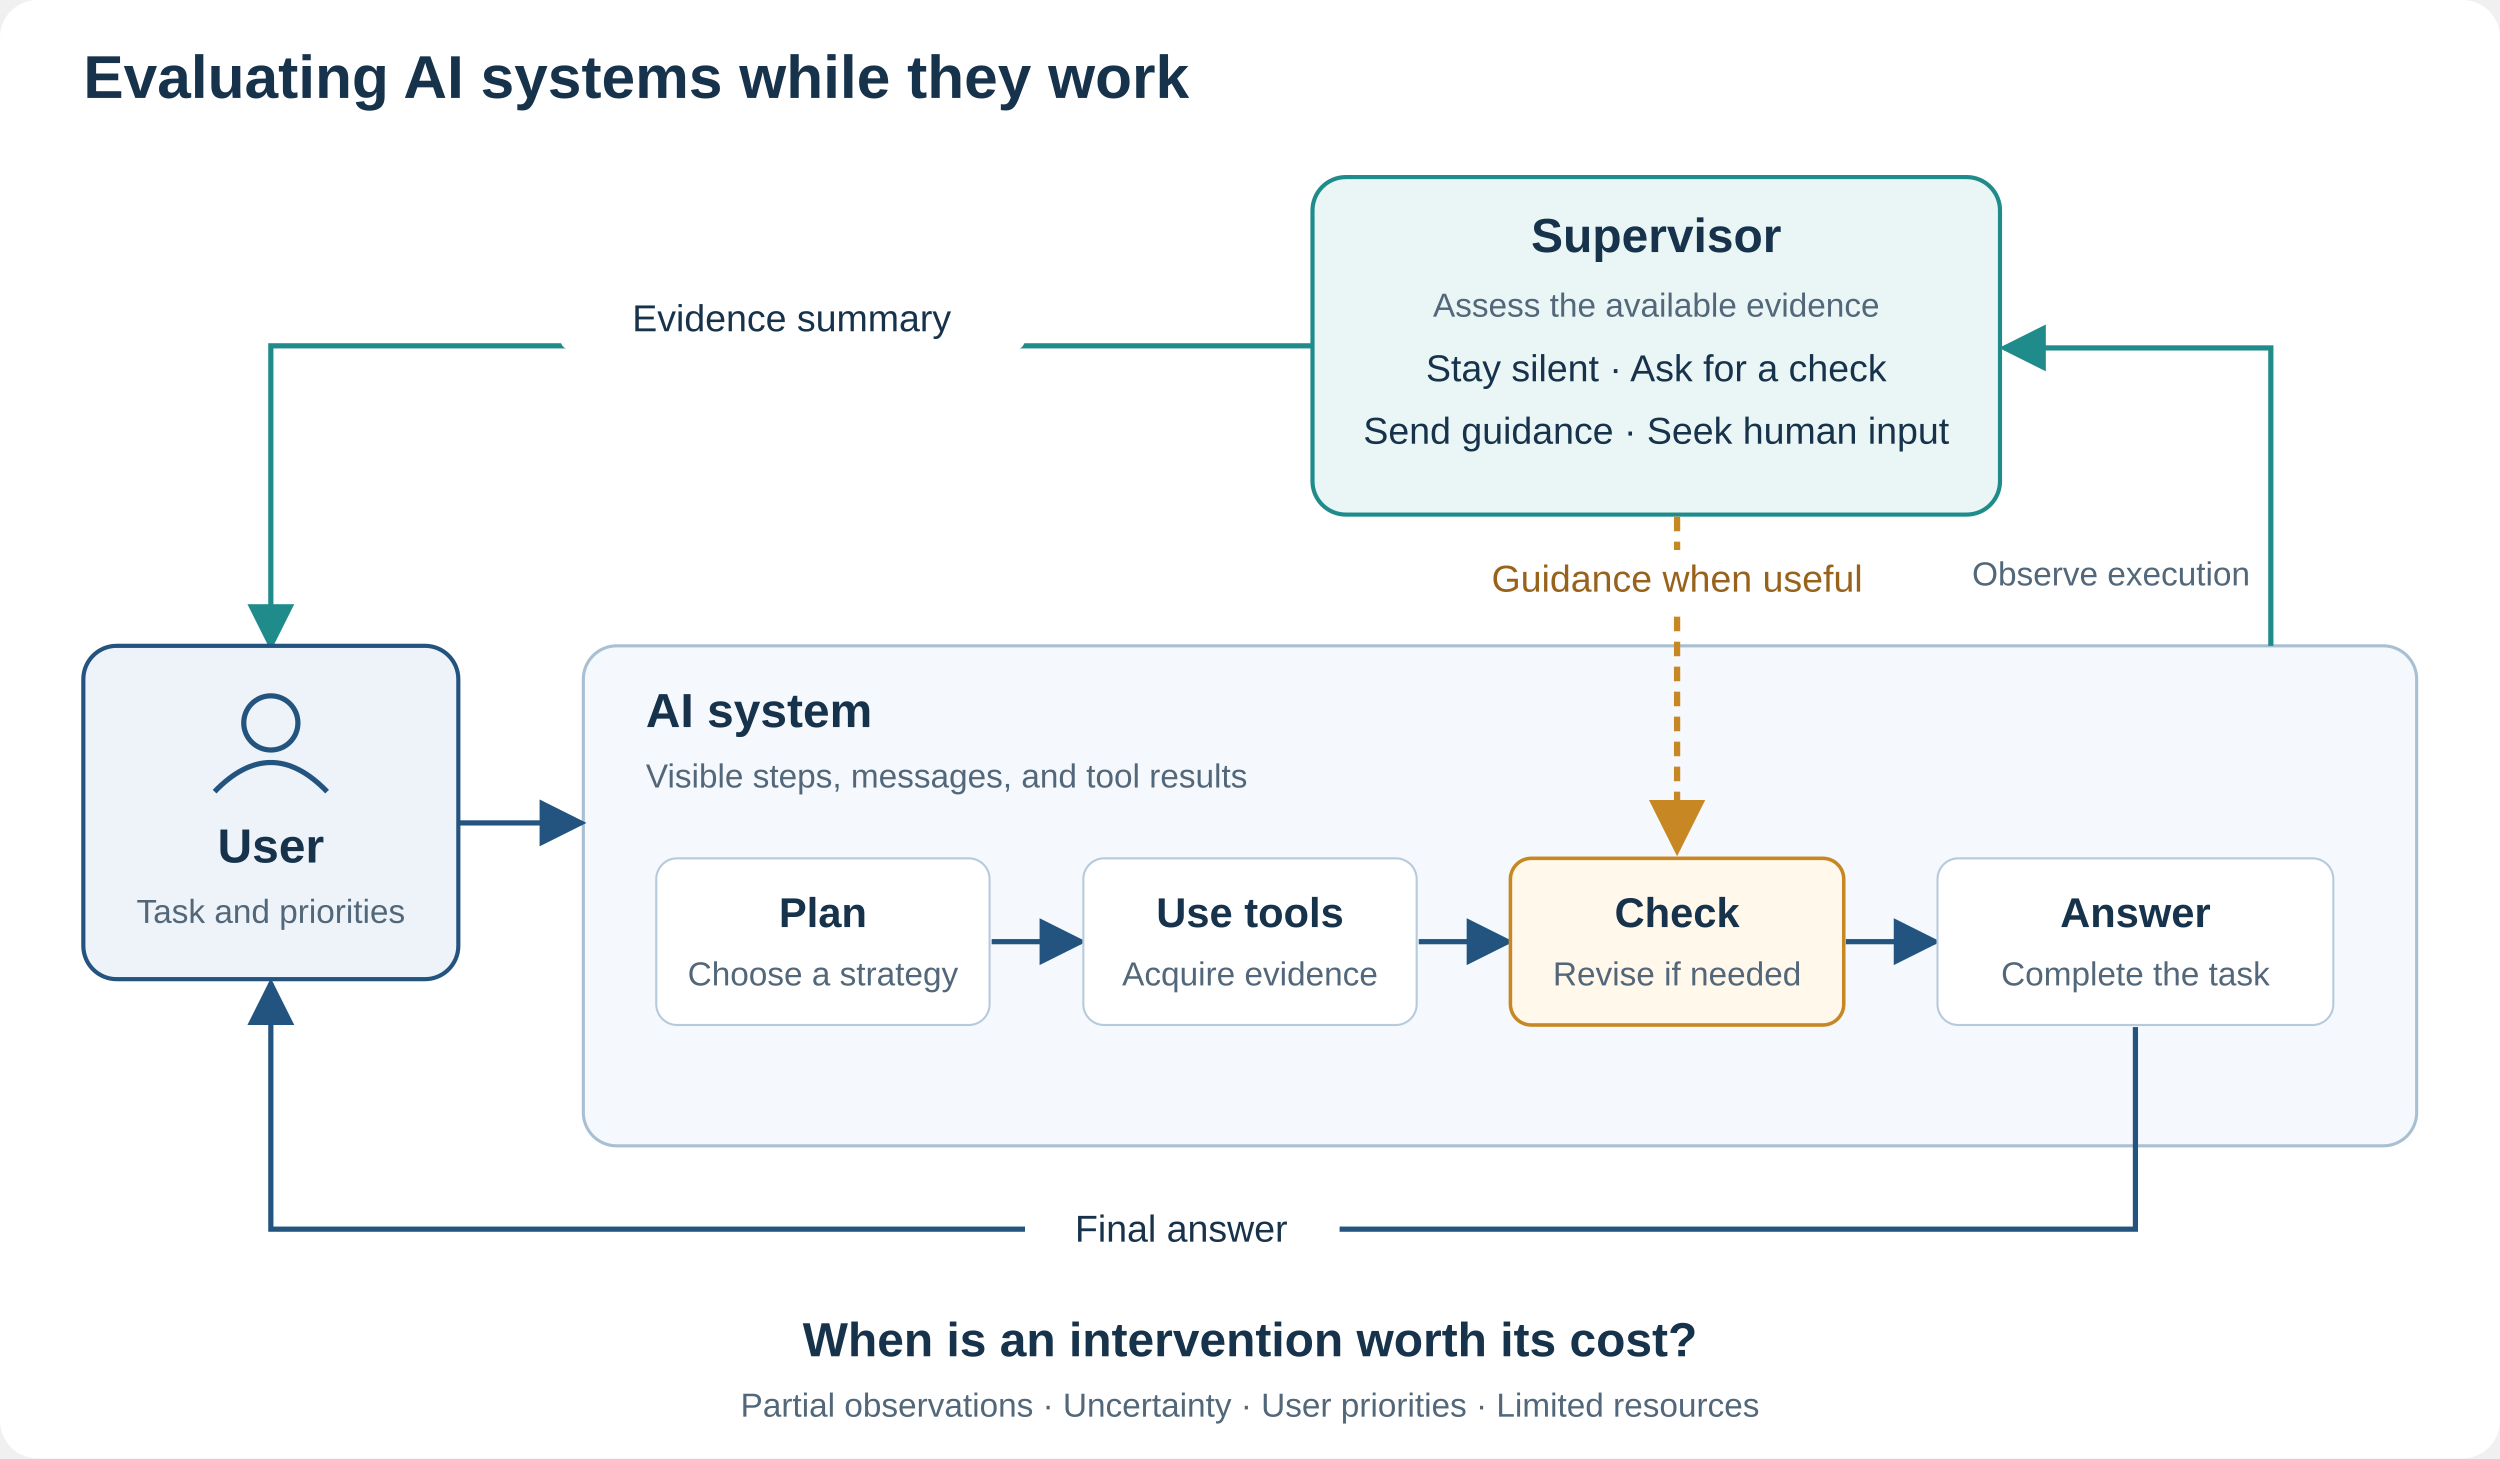
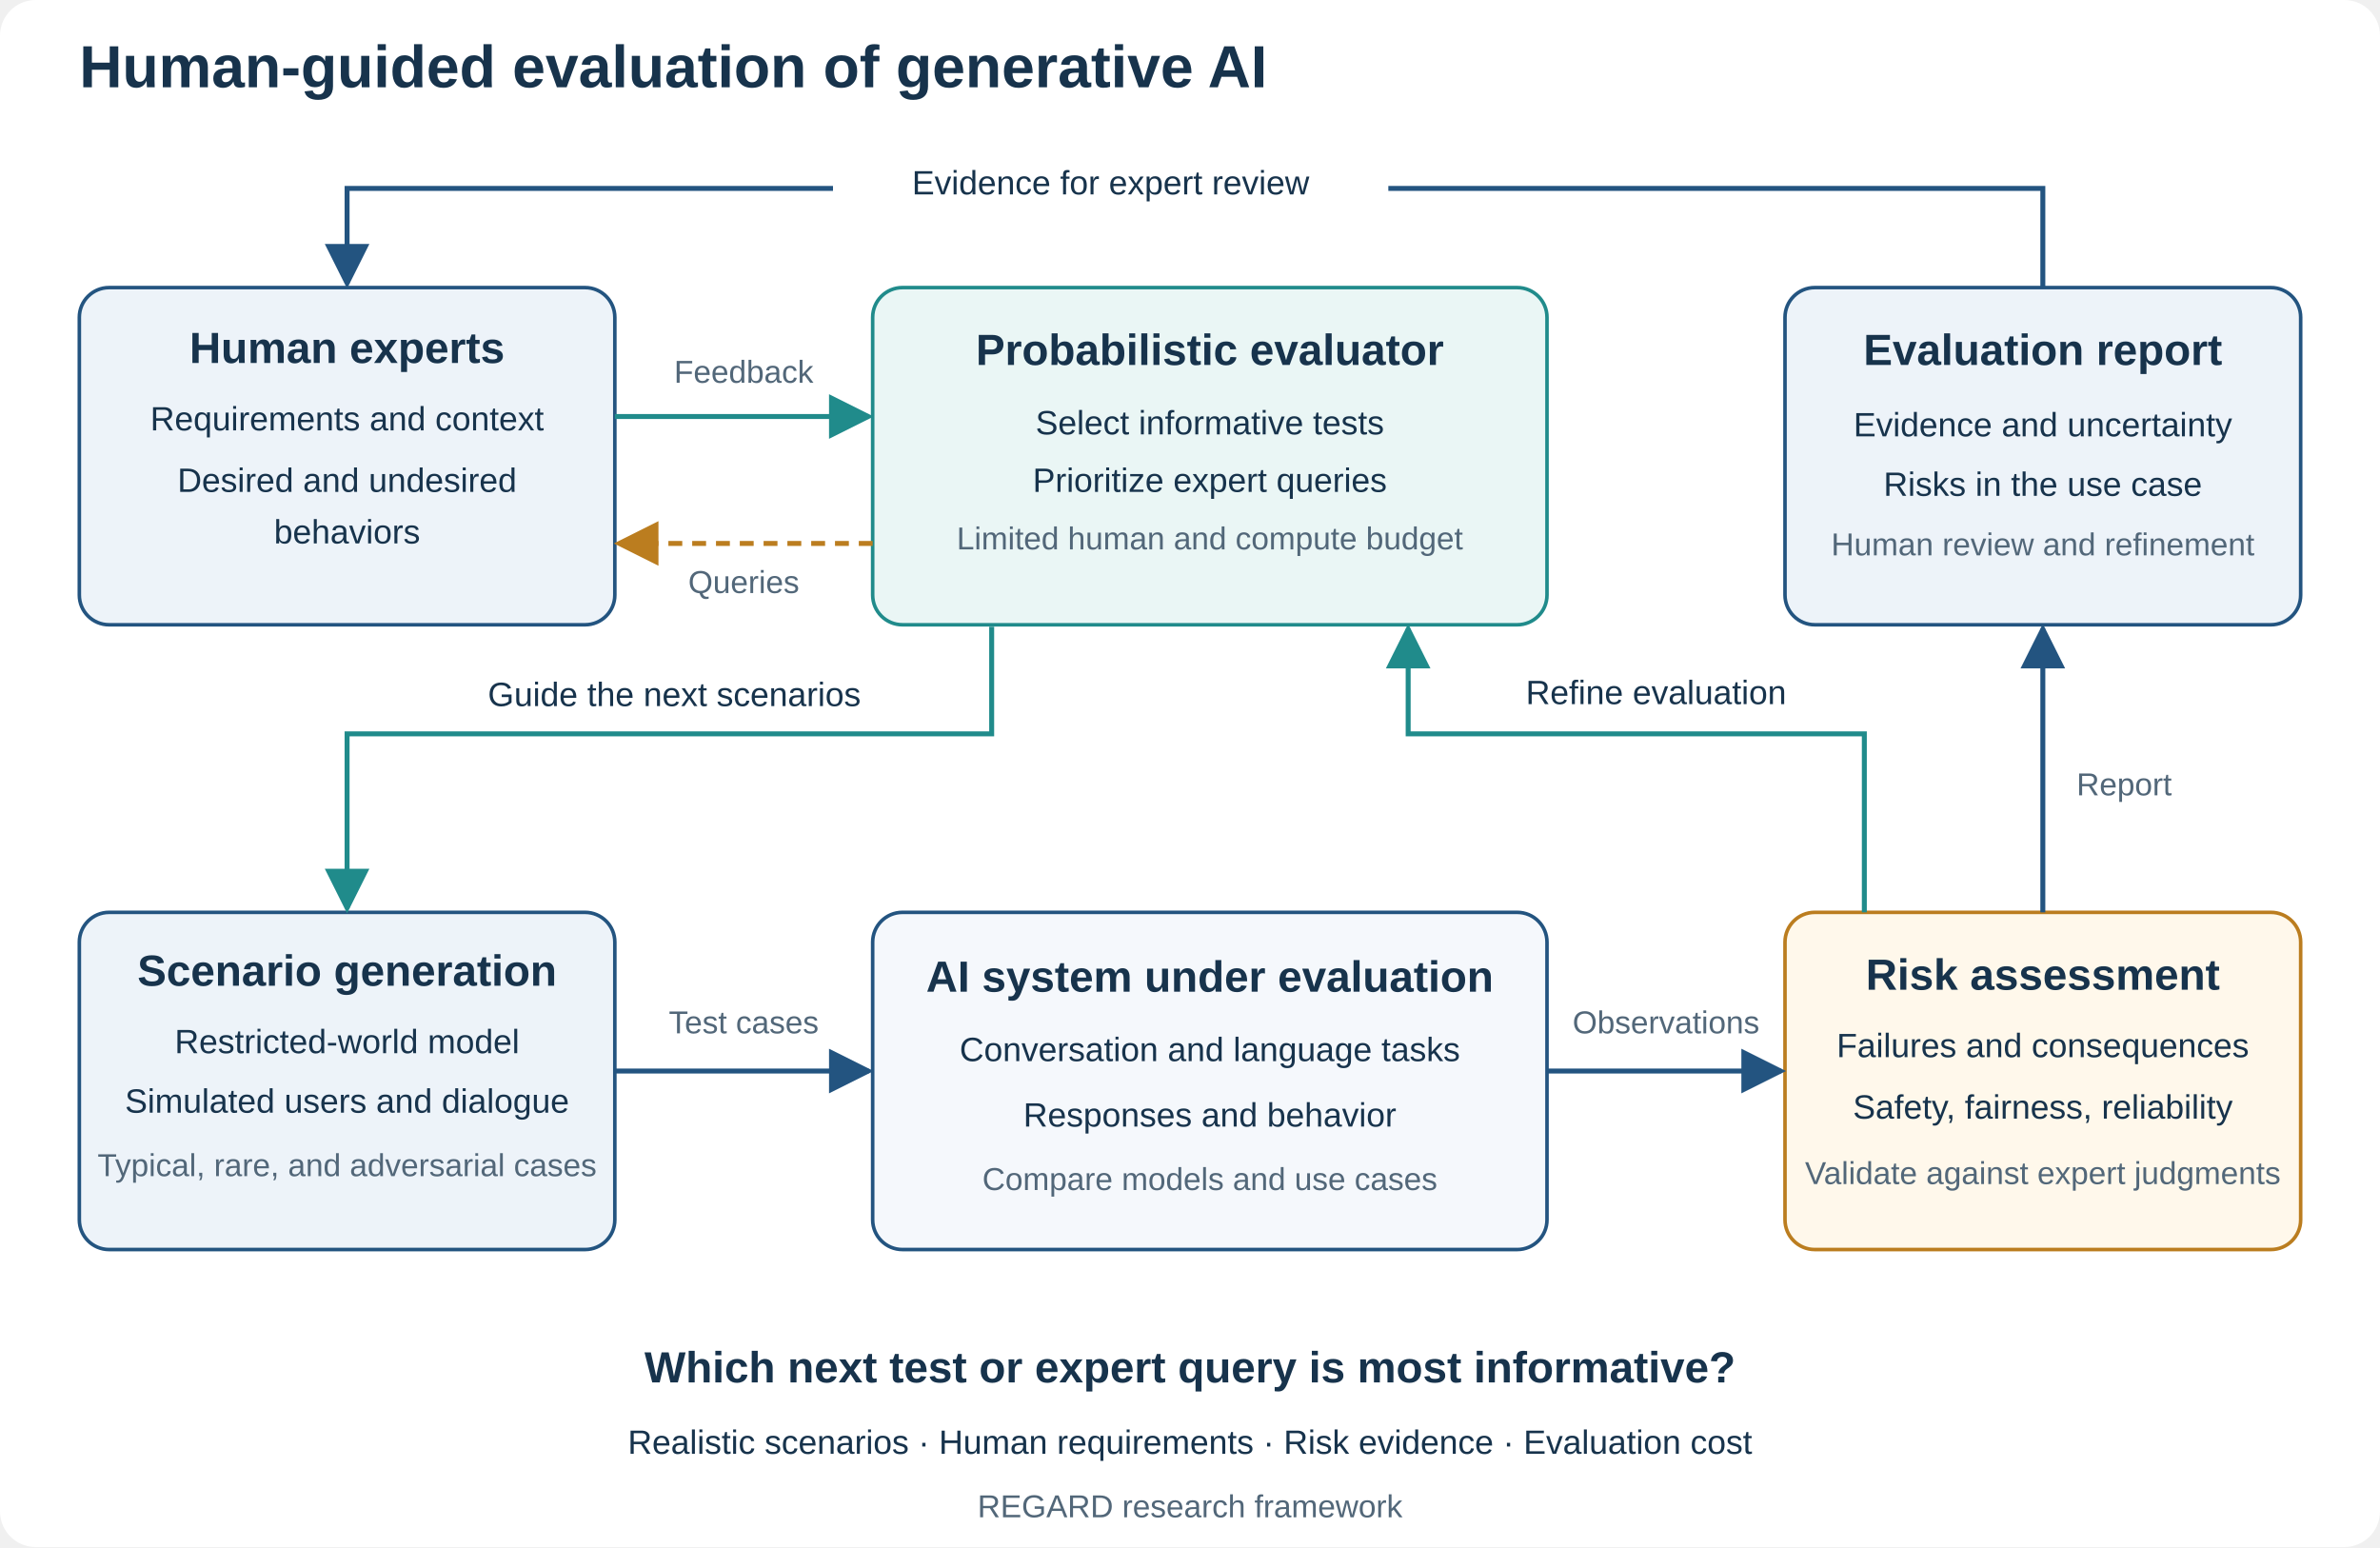
- <svg xmlns="http://www.w3.org/2000/svg" width="1200" height="700" viewBox="0 0 1200 700" role="img" aria-labelledby="title desc">
+ <svg xmlns="http://www.w3.org/2000/svg" width="1200" height="780" viewBox="0 0 1200 780" role="img" aria-labelledby="title desc">
  <defs>
    <marker id="navy" markerWidth="9" markerHeight="9" refX="8" refY="4.5" orient="auto">
      <path d="M0 0L9 4.5L0 9" fill="#235480" />
    </marker>
    <marker id="teal" markerWidth="9" markerHeight="9" refX="8" refY="4.5" orient="auto">
      <path d="M0 0L9 4.5L0 9" fill="#208b8b" />
    </marker>
    <marker id="amber" markerWidth="9" markerHeight="9" refX="8" refY="4.5" orient="auto">
-       <path d="M0 0L9 4.5L0 9" fill="#c78723" />
+       <path d="M0 0L9 4.5L0 9" fill="#bb7d1f" />
    </marker>
-     <style>text{font-family:Arial,Helvetica,sans-serif;fill:#17334c}.title{font-size:29px;font-weight:700}.heading{font-size:23px;font-weight:700}.label{font-size:18px}.small{font-size:16px;fill:#526779}.step{font-size:20px;font-weight:700}.navy{fill:none;stroke:#235480;stroke-width:2.5;marker-end:url(#navy)}.teal{fill:none;stroke:#208b8b;stroke-width:2.5;marker-end:url(#teal)}.guidance{fill:none;stroke:#c78723;stroke-width:3;stroke-dasharray:7 5;marker-end:url(#amber)}</style>
+     <style>text{font-family:Arial,Helvetica,sans-serif;fill:#17334c}.title{font-size:30px;font-weight:700}.heading{font-size:22px;font-weight:700}.label{font-size:17px}.small{font-size:16px;fill:#526779}.navy{fill:none;stroke:#235480;stroke-width:2.5;marker-end:url(#navy)}.teal{fill:none;stroke:#208b8b;stroke-width:2.5;marker-end:url(#teal)}.query{fill:none;stroke:#bb7d1f;stroke-width:2.5;stroke-dasharray:7 5;marker-end:url(#amber)}</style>
  </defs>
-   <rect width="1200" height="700" rx="18" fill="#fff" />
-   <text x="40" y="47" class="title">Evaluating AI systems while they work</text>
-   <rect x="630" y="85" width="330" height="162" rx="16" fill="#eaf6f5" stroke="#208b8b" stroke-width="2" />
-   <text x="795" y="121" text-anchor="middle" class="heading">Supervisor</text>
-   <text x="795" y="152" text-anchor="middle" class="small">Assess the available evidence</text>
-   <text x="795" y="183" text-anchor="middle" class="label">Stay silent · Ask for a check</text>
-   <text x="795" y="213" text-anchor="middle" class="label">Send guidance · Seek human input</text>
-   <path d="M630 166H130V310" class="teal" />
-   <rect x="269" y="139" width="223" height="29" rx="5" fill="#fff" />
-   <text x="380" y="159" class="label" text-anchor="middle">Evidence summary</text>
-   <rect x="40" y="310" width="180" height="160" rx="16" fill="#edf3f9" stroke="#235480" stroke-width="2" />
-   <circle cx="130" cy="347" r="13" fill="none" stroke="#235480" stroke-width="2.5" />
-   <path d="M103 380Q130 352 157 380" fill="none" stroke="#235480" stroke-width="2.5" />
-   <text x="130" y="414" text-anchor="middle" class="heading">User</text>
-   <text x="130" y="443" text-anchor="middle" class="small">Task and priorities</text>
-   <rect x="280" y="310" width="880" height="240" rx="16" fill="#f5f8fc" stroke="#a9bfd2" stroke-width="1.5" />
-   <text x="310" y="349" class="heading">AI system</text>
-   <text x="310" y="378" class="small">Visible steps, messages, and tool results</text>
-   <path d="M220 395H279" class="navy" />
-   <rect x="315" y="412" width="160" height="80" rx="10" fill="#fff" stroke="#b5cadb" />
-   <text x="395" y="445" text-anchor="middle" class="step">Plan</text>
-   <text x="395" y="473" text-anchor="middle" class="small">Choose a strategy</text>
-   <path d="M476 452H519" class="navy" />
-   <rect x="520" y="412" width="160" height="80" rx="10" fill="#fff" stroke="#b5cadb" />
-   <text x="600" y="445" text-anchor="middle" class="step">Use tools</text>
-   <text x="600" y="473" text-anchor="middle" class="small">Acquire evidence</text>
-   <path d="M681 452H724" class="navy" />
-   <rect x="725" y="412" width="160" height="80" rx="10" fill="#fff8eb" stroke="#c78723" stroke-width="1.7" />
-   <text x="805" y="445" text-anchor="middle" class="step">Check</text>
-   <text x="805" y="473" text-anchor="middle" class="small">Revise if needed</text>
-   <path d="M886 452H929" class="navy" />
-   <rect x="930" y="412" width="190" height="80" rx="10" fill="#fff" stroke="#b5cadb" />
-   <text x="1025" y="445" text-anchor="middle" class="step">Answer</text>
-   <text x="1025" y="473" text-anchor="middle" class="small">Complete the task</text>
-   <path d="M1090 310V167H962" class="teal" />
-   <text x="1080" y="281" text-anchor="end" class="small">Observe execution</text>
-   <path d="M805 248V408" class="guidance" />
-   <rect x="698" y="264" width="214" height="29" rx="5" fill="#fff" />
-   <text x="805" y="284" text-anchor="middle" class="label" style="fill:#98621b">Guidance when useful</text>
-   <path d="M1025 493V590H130V472" class="navy" />
-   <rect x="492" y="575" width="151" height="29" rx="5" fill="#fff" />
-   <text x="567" y="596" class="label" text-anchor="middle">Final answer</text>
-   <text x="600" y="651" text-anchor="middle" class="heading">When is an intervention worth its cost?</text>
-   <text x="600" y="680" text-anchor="middle" class="small">Partial observations · Uncertainty · User priorities · Limited resources</text>
+   <rect width="1200" height="780" rx="18" fill="#fff" />
+   <text x="40" y="44" class="title">Human-guided evaluation of generative AI</text>
+   <rect x="40" y="145" width="270" height="170" rx="15" fill="#edf3f9" stroke="#235480" stroke-width="1.8" />
+   <text x="175" y="183" class="heading" text-anchor="middle">Human experts</text>
+   <text x="175" y="217" class="label" text-anchor="middle">Requirements and context</text>
+   <text x="175" y="248" class="label" text-anchor="middle">Desired and undesired</text>
+   <text x="175" y="274" class="label" text-anchor="middle">behaviors</text>
+   <rect x="440" y="145" width="340" height="170" rx="15" fill="#eaf6f5" stroke="#208b8b" stroke-width="1.8" />
+   <text x="610" y="184" class="heading" text-anchor="middle">Probabilistic evaluator</text>
+   <text x="610" y="219" class="label" text-anchor="middle">Select informative tests</text>
+   <text x="610" y="248" class="label" text-anchor="middle">Prioritize expert queries</text>
+   <text x="610" y="277" class="small" text-anchor="middle">Limited human and compute budget</text>
+   <path d="M310 210H438" class="teal" />
+   <text x="375" y="193" class="small" text-anchor="middle">Feedback</text>
+   <path d="M440 274H312" class="query" />
+   <text x="375" y="299" class="small" text-anchor="middle">Queries</text>
+   <rect x="900" y="145" width="260" height="170" rx="15" fill="#edf3f9" stroke="#235480" stroke-width="1.8" />
+   <text x="1030" y="184" class="heading" text-anchor="middle">Evaluation report</text>
+   <text x="1030" y="220" class="label" text-anchor="middle">Evidence and uncertainty</text>
+   <text x="1030" y="250" class="label" text-anchor="middle">Risks in the use case</text>
+   <text x="1030" y="280" class="small" text-anchor="middle">Human review and refinement</text>
+   <path d="M1030 145V95H175V143" class="navy" />
+   <rect x="420" y="78" width="280" height="27" fill="#fff" />
+   <text x="560" y="98" class="label" text-anchor="middle">Evidence for expert review</text>
+   <rect x="40" y="460" width="270" height="170" rx="15" fill="#edf3f9" stroke="#235480" stroke-width="1.8" />
+   <text x="175" y="497" class="heading" text-anchor="middle">Scenario generation</text>
+   <text x="175" y="531" class="label" text-anchor="middle">Restricted-world model</text>
+   <text x="175" y="561" class="label" text-anchor="middle">Simulated users and dialogue</text>
+   <text x="175" y="593" class="small" text-anchor="middle">Typical, rare, and adversarial cases</text>
+   <path d="M500 316V370H175V458" class="teal" />
+   <text x="340" y="356" class="label" text-anchor="middle">Guide the next scenarios</text>
+   <rect x="440" y="460" width="340" height="170" rx="15" fill="#f5f8fc" stroke="#235480" stroke-width="1.8" />
+   <text x="610" y="500" class="heading" text-anchor="middle">AI system under evaluation</text>
+   <text x="610" y="535" class="label" text-anchor="middle">Conversation and language tasks</text>
+   <text x="610" y="568" class="label" text-anchor="middle">Responses and behavior</text>
+   <text x="610" y="600" class="small" text-anchor="middle">Compare models and use cases</text>
+   <path d="M310 540H438" class="navy" />
+   <text x="375" y="521" class="small" text-anchor="middle">Test cases</text>
+   <rect x="900" y="460" width="260" height="170" rx="15" fill="#fff8eb" stroke="#bb7d1f" stroke-width="1.8" />
+   <text x="1030" y="499" class="heading" text-anchor="middle">Risk assessment</text>
+   <text x="1030" y="533" class="label" text-anchor="middle">Failures and consequences</text>
+   <text x="1030" y="564" class="label" text-anchor="middle">Safety, fairness, reliability</text>
+   <text x="1030" y="597" class="small" text-anchor="middle">Validate against expert judgments</text>
+   <path d="M780 540H898" class="navy" />
+   <text x="840" y="521" class="small" text-anchor="middle">Observations</text>
+   <path d="M1030 460V317" class="navy" />
+   <text x="1047" y="401" class="small">Report</text>
+   <path d="M940 460V370H710V317" class="teal" />
+   <text x="835" y="355" class="label" text-anchor="middle">Refine evaluation</text>
+   <text x="600" y="697" class="heading" text-anchor="middle">Which next test or expert query is most informative?</text>
+   <text x="600" y="733" class="label" text-anchor="middle">Realistic scenarios · Human requirements · Risk evidence · Evaluation cost</text>
+   <text x="600" y="765" class="small" text-anchor="middle">REGARD research framework</text>
</svg>
